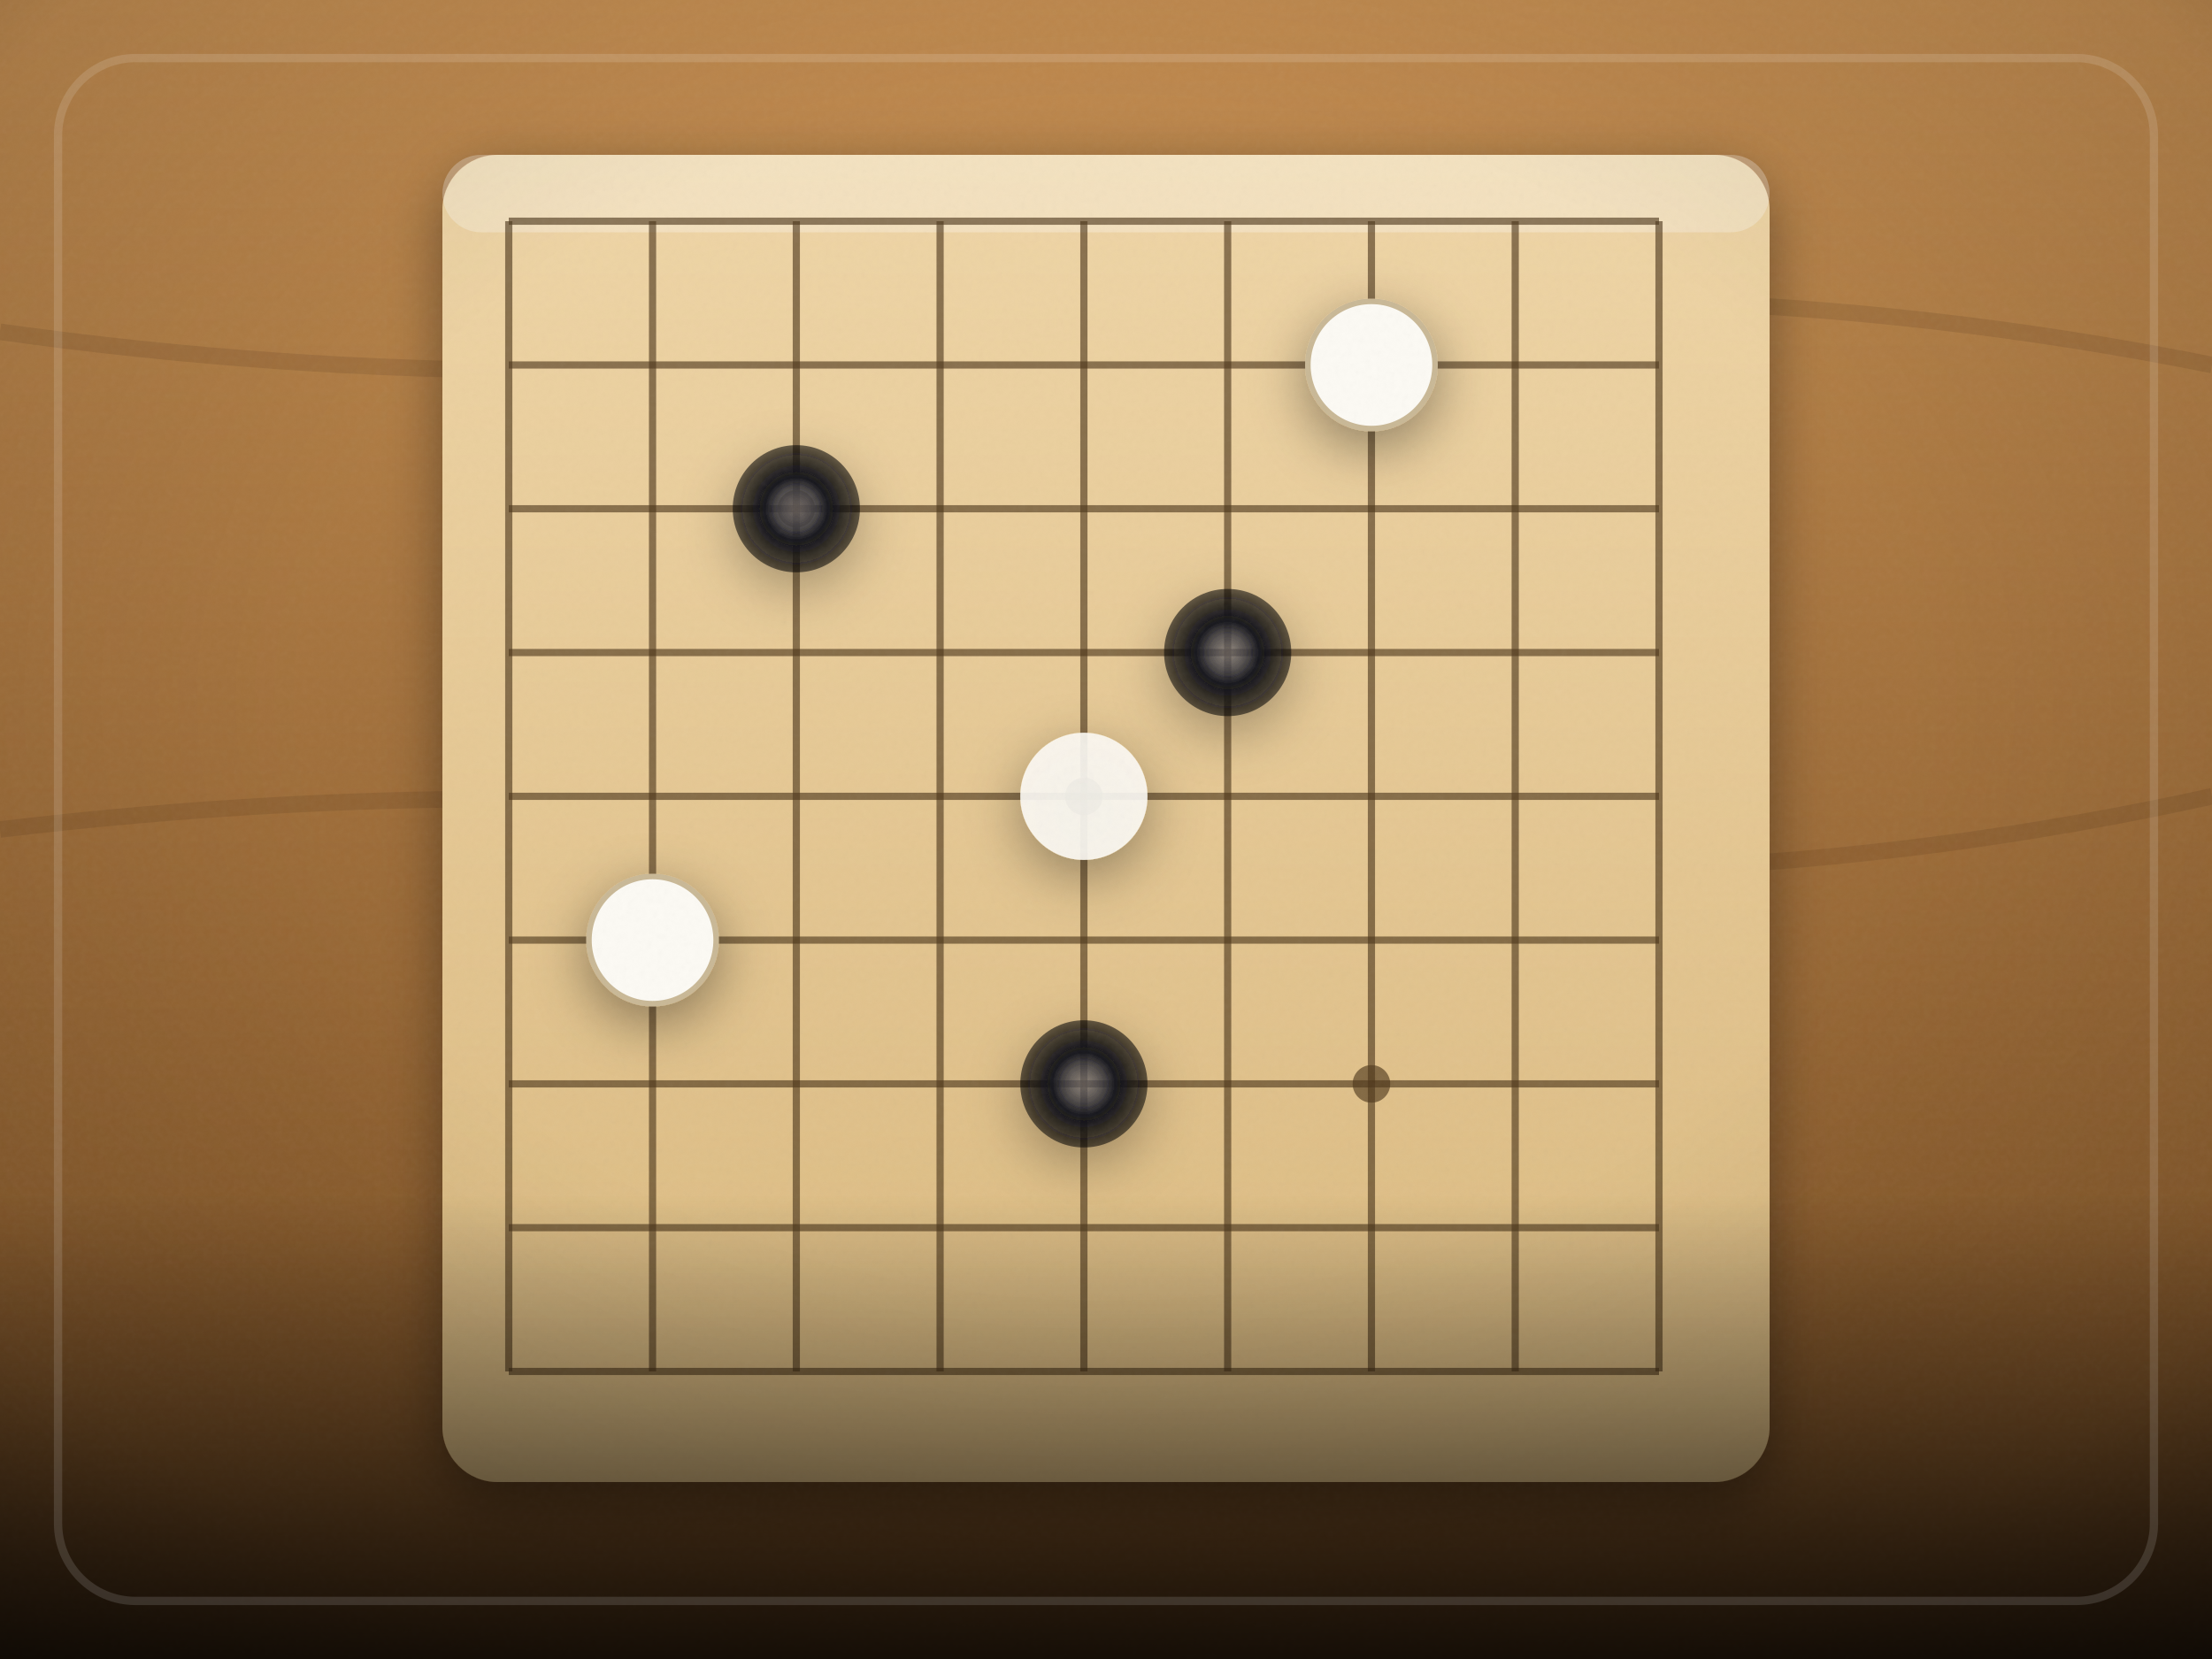
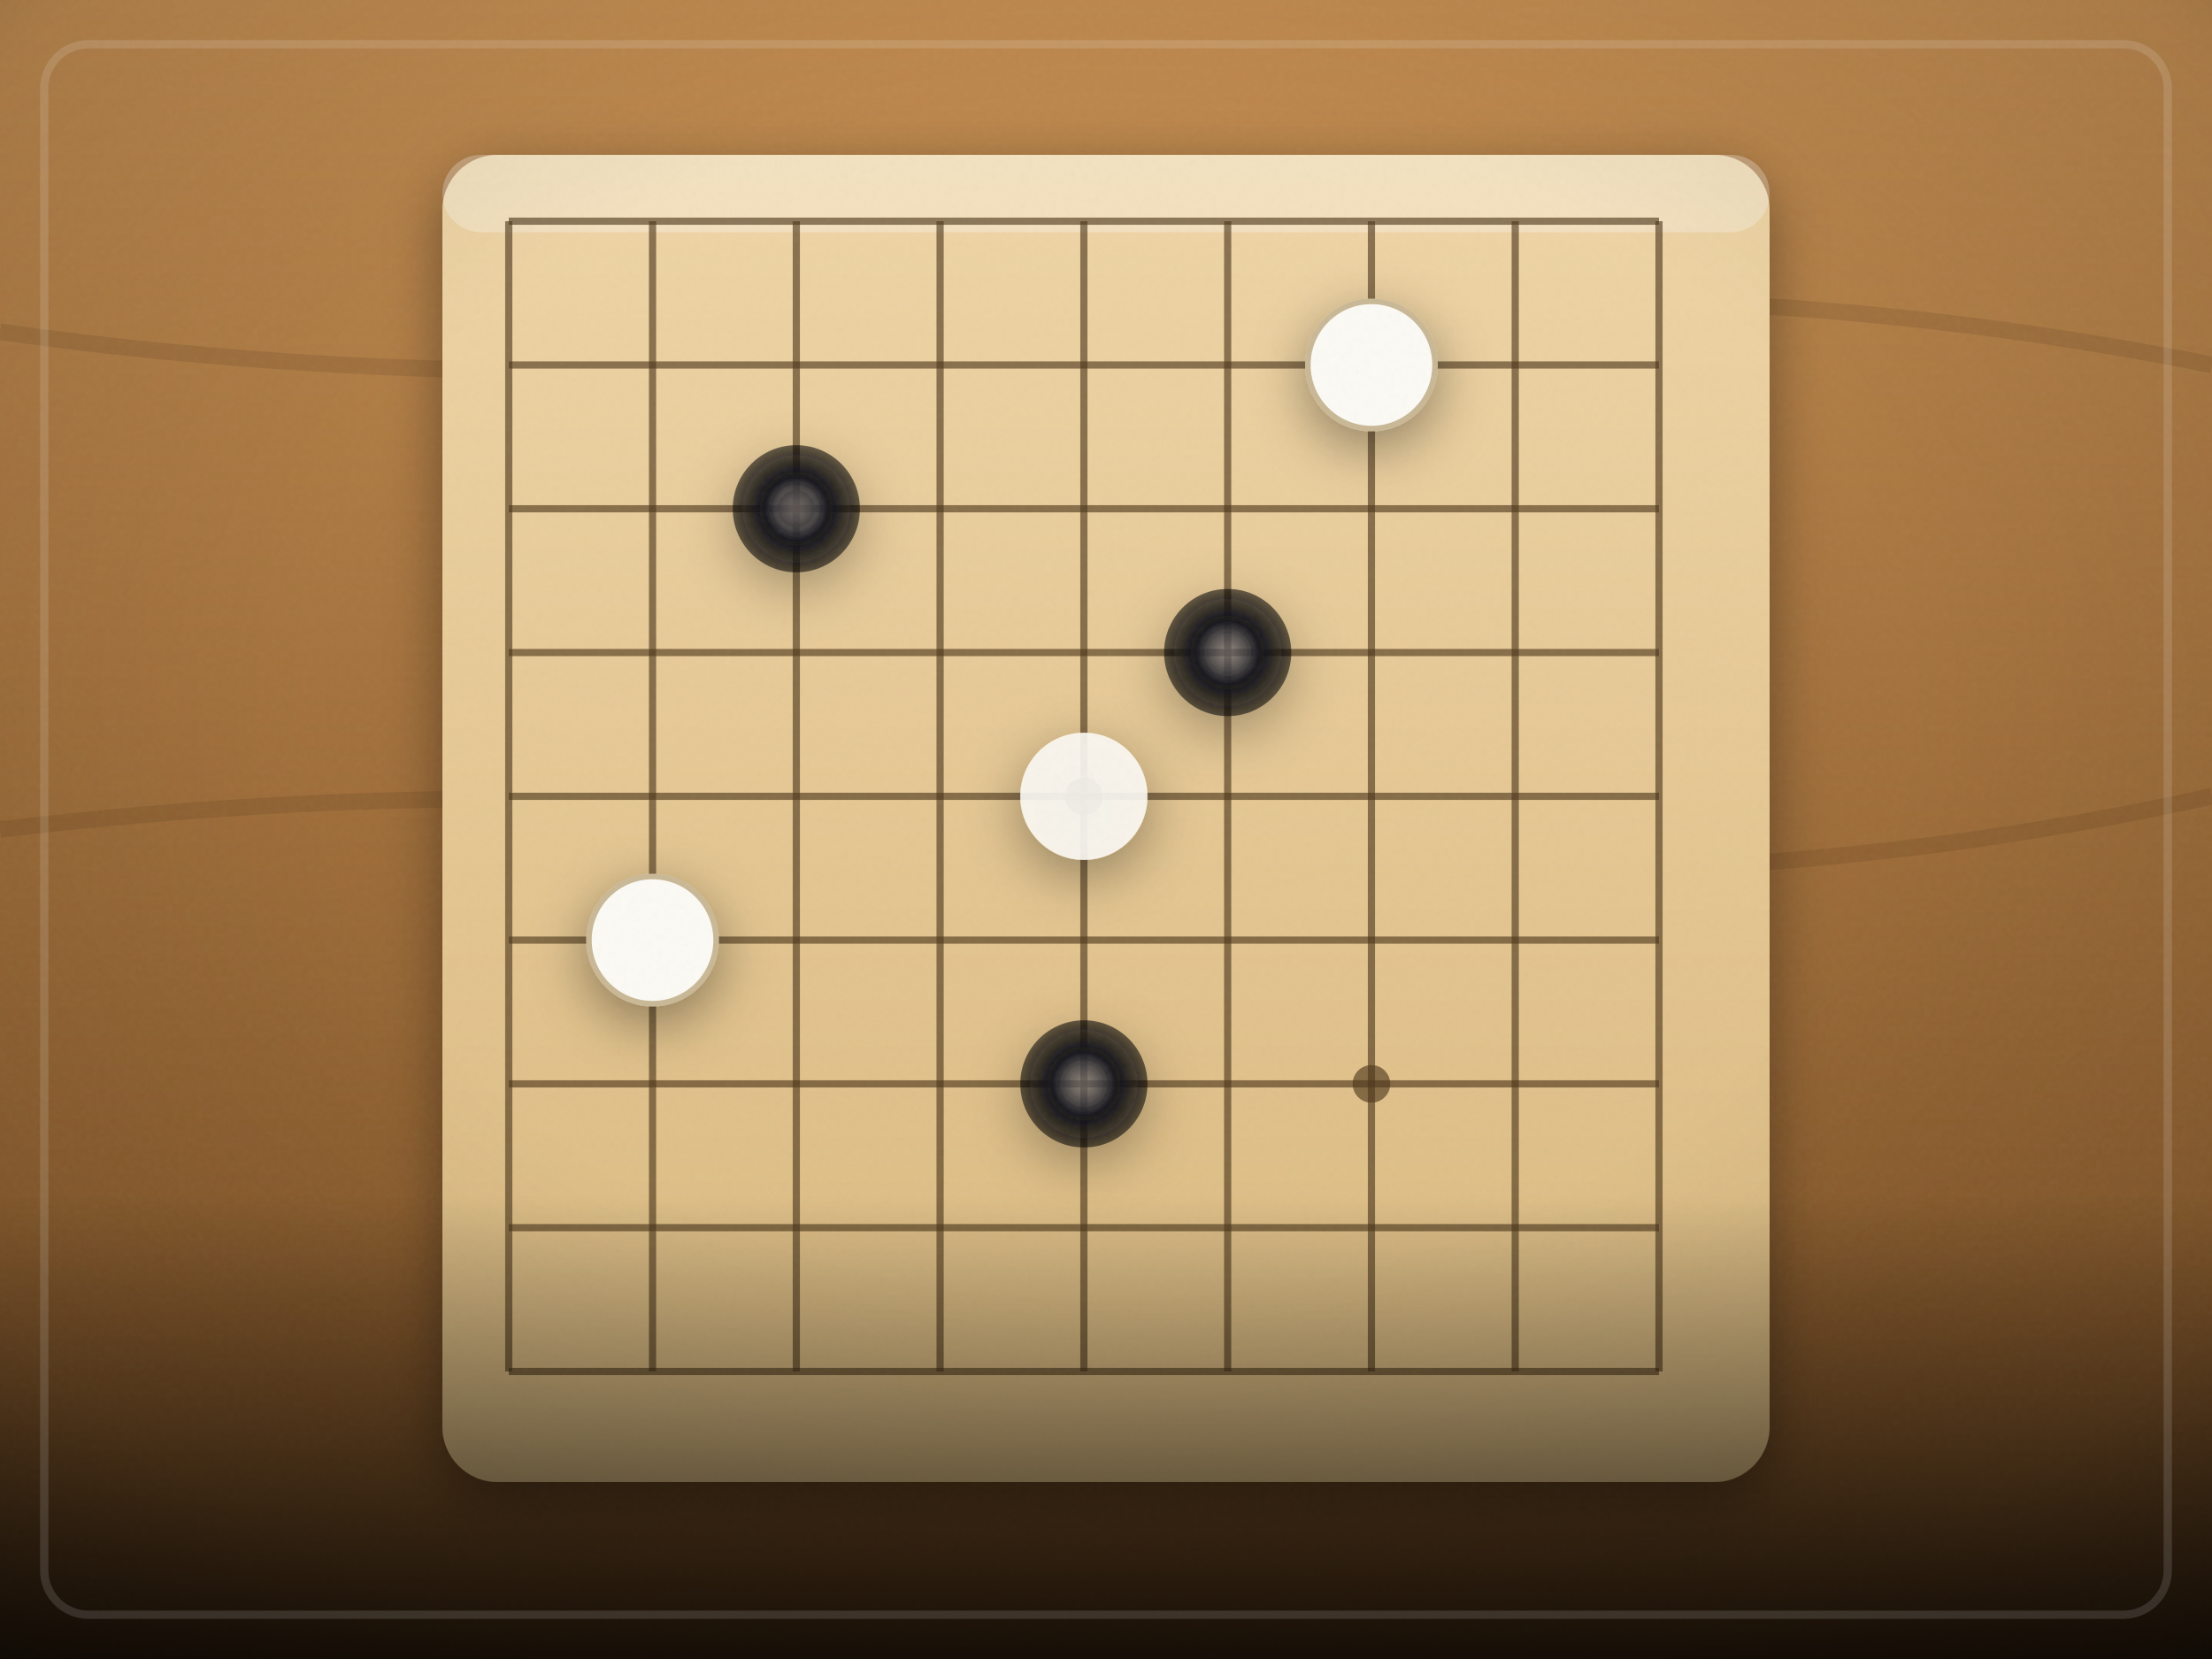
<svg xmlns="http://www.w3.org/2000/svg" viewBox="0 0 400 300" role="img" aria-label="FLUID 围棋 封面">
  <defs>
    <linearGradient id="bg" x1="0" y1="0" x2="0" y2="1">
      <stop offset="0" stop-color="#3A2416" />
      <stop offset="1" stop-color="#A9743C" />
    </linearGradient>
    <radialGradient id="gl" cx="0.5" cy="0.36" r="0.62">
      <stop offset="0" stop-color="#fff" stop-opacity="0.2" />
      <stop offset="1" stop-color="#fff" stop-opacity="0" />
    </radialGradient>
    <radialGradient id="vg" cx="0.5" cy="0.42" r="0.8">
      <stop offset="0.45" stop-color="#000" stop-opacity="0" />
      <stop offset="0.78" stop-color="#000" stop-opacity="0.12" />
      <stop offset="1" stop-color="#000" stop-opacity="0.4" />
    </radialGradient>
    <linearGradient id="sc" x1="0" y1="0" x2="0" y2="1">
      <stop offset="0" stop-color="#000" stop-opacity="0" />
      <stop offset="0.45" stop-color="#000" stop-opacity="0.34" />
      <stop offset="1" stop-color="#000" stop-opacity="0.8" />
    </linearGradient>
    <filter id="nz" x="0" y="0" width="100%" height="100%">
      <feTurbulence type="fractalNoise" baseFrequency="0.9" numOctaves="3" stitchTiles="stitch" />
      <feColorMatrix type="saturate" values="0" />
    </filter>
    <linearGradient id="wood" x1="0" y1="0" x2="0" y2="1">
      <stop offset="0" stop-color="#C08A4E" />
      <stop offset="1" stop-color="#7A4E22" />
    </linearGradient>
    <linearGradient id="board" x1="0" y1="0" x2="0" y2="1">
      <stop offset="0" stop-color="#EFD5A6" />
      <stop offset="1" stop-color="#D9B87E" />
    </linearGradient>
    <radialGradient id="st1" cx="0.5" cy="0.5" r="0.5">
      <stop offset="0" stop-color="#6E6E78" stop-opacity="0.5" />
      <stop offset="0.5" stop-color="#15151B" />
      <stop offset="1" stop-color="#000" stop-opacity="0.55" />
    </radialGradient>
    <filter id="sh" x="-50%" y="-50%" width="200%" height="200%">
      <feDropShadow dx="0" dy="3" stdDeviation="5" flood-color="#000" flood-opacity="0.4" />
    </filter>
  </defs>
  <rect width="400" height="300" fill="url(#bg)" />
  <rect width="400" height="300" fill="url(#gl)" />
  <rect width="400" height="300" fill="url(#wood)" />
  <g opacity="0.14" stroke="#3E2712" stroke-width="3" fill="none">
    <path d="M0 60 q100 14 200 0 t200 6" />
    <path d="M0 150 q100 -12 200 2 t200 -8" />
  </g>
  <rect x="80" y="28" width="240" height="240" rx="10" fill="url(#board)" filter="url(#sh)" />
  <rect x="80" y="28" width="240" height="14" rx="7" fill="#fff" opacity="0.28" />
  <path d="M92 40 H300" stroke="#4A3418" stroke-width="1.3" opacity="0.62" />
  <path d="M92 40 V248" stroke="#4A3418" stroke-width="1.3" opacity="0.62" />
  <path d="M92 66 H300" stroke="#4A3418" stroke-width="1.3" opacity="0.62" />
  <path d="M118 40 V248" stroke="#4A3418" stroke-width="1.3" opacity="0.62" />
  <path d="M92 92 H300" stroke="#4A3418" stroke-width="1.3" opacity="0.62" />
  <path d="M144 40 V248" stroke="#4A3418" stroke-width="1.3" opacity="0.62" />
  <path d="M92 118 H300" stroke="#4A3418" stroke-width="1.3" opacity="0.62" />
  <path d="M170 40 V248" stroke="#4A3418" stroke-width="1.3" opacity="0.62" />
  <path d="M92 144 H300" stroke="#4A3418" stroke-width="1.3" opacity="0.62" />
  <path d="M196 40 V248" stroke="#4A3418" stroke-width="1.3" opacity="0.62" />
  <path d="M92 170 H300" stroke="#4A3418" stroke-width="1.3" opacity="0.62" />
  <path d="M222 40 V248" stroke="#4A3418" stroke-width="1.3" opacity="0.62" />
  <path d="M92 196 H300" stroke="#4A3418" stroke-width="1.3" opacity="0.62" />
  <path d="M248 40 V248" stroke="#4A3418" stroke-width="1.3" opacity="0.62" />
  <path d="M92 222 H300" stroke="#4A3418" stroke-width="1.3" opacity="0.62" />
  <path d="M274 40 V248" stroke="#4A3418" stroke-width="1.3" opacity="0.62" />
  <path d="M92 248 H300" stroke="#4A3418" stroke-width="1.3" opacity="0.62" />
  <path d="M300 40 V248" stroke="#4A3418" stroke-width="1.3" opacity="0.62" />
  <circle cx="144" cy="92" r="3.4" fill="#4A3418" opacity="0.62" />
  <circle cx="248" cy="196" r="3.4" fill="#4A3418" opacity="0.62" />
  <circle cx="196" cy="144" r="3.4" fill="#4A3418" opacity="0.62" />
  <g filter="url(#sh)">
    <circle cx="144" cy="92" r="11.5" fill="url(#st1)" />
    <circle cx="222" cy="118" r="11.5" fill="url(#st1)" />
    <circle cx="196" cy="196" r="11.5" fill="url(#st1)" />
  </g>
  <g filter="url(#sh)">
    <circle cx="248" cy="66" r="11.5" fill="#FCFAF4" />
    <circle cx="248" cy="66" r="11.5" fill="none" stroke="#C9B896" stroke-width="1" />
    <circle cx="118" cy="170" r="11.5" fill="#FCFAF4" />
    <circle cx="118" cy="170" r="11.5" fill="none" stroke="#C9B896" stroke-width="1" />
    <circle cx="196" cy="144" r="11.5" fill="#FCFAF4" opacity="0.9" />
  </g>
  <rect width="400" height="300" fill="url(#vg)" />
  <rect width="400" height="300" filter="url(#nz)" opacity="0.05" style="mix-blend-mode:normal" />
  <rect y="216" width="400" height="84" fill="url(#sc)" />
-   <rect x="10.5" y="10.5" width="379" height="279" rx="14" fill="none" stroke="#fff" stroke-opacity="0.13" stroke-width="1.5" />
+   <rect x="8" y="8" width="384" height="284" rx="8" fill="none" stroke="#fff" stroke-opacity="0.13" stroke-width="1.5" />
</svg>
